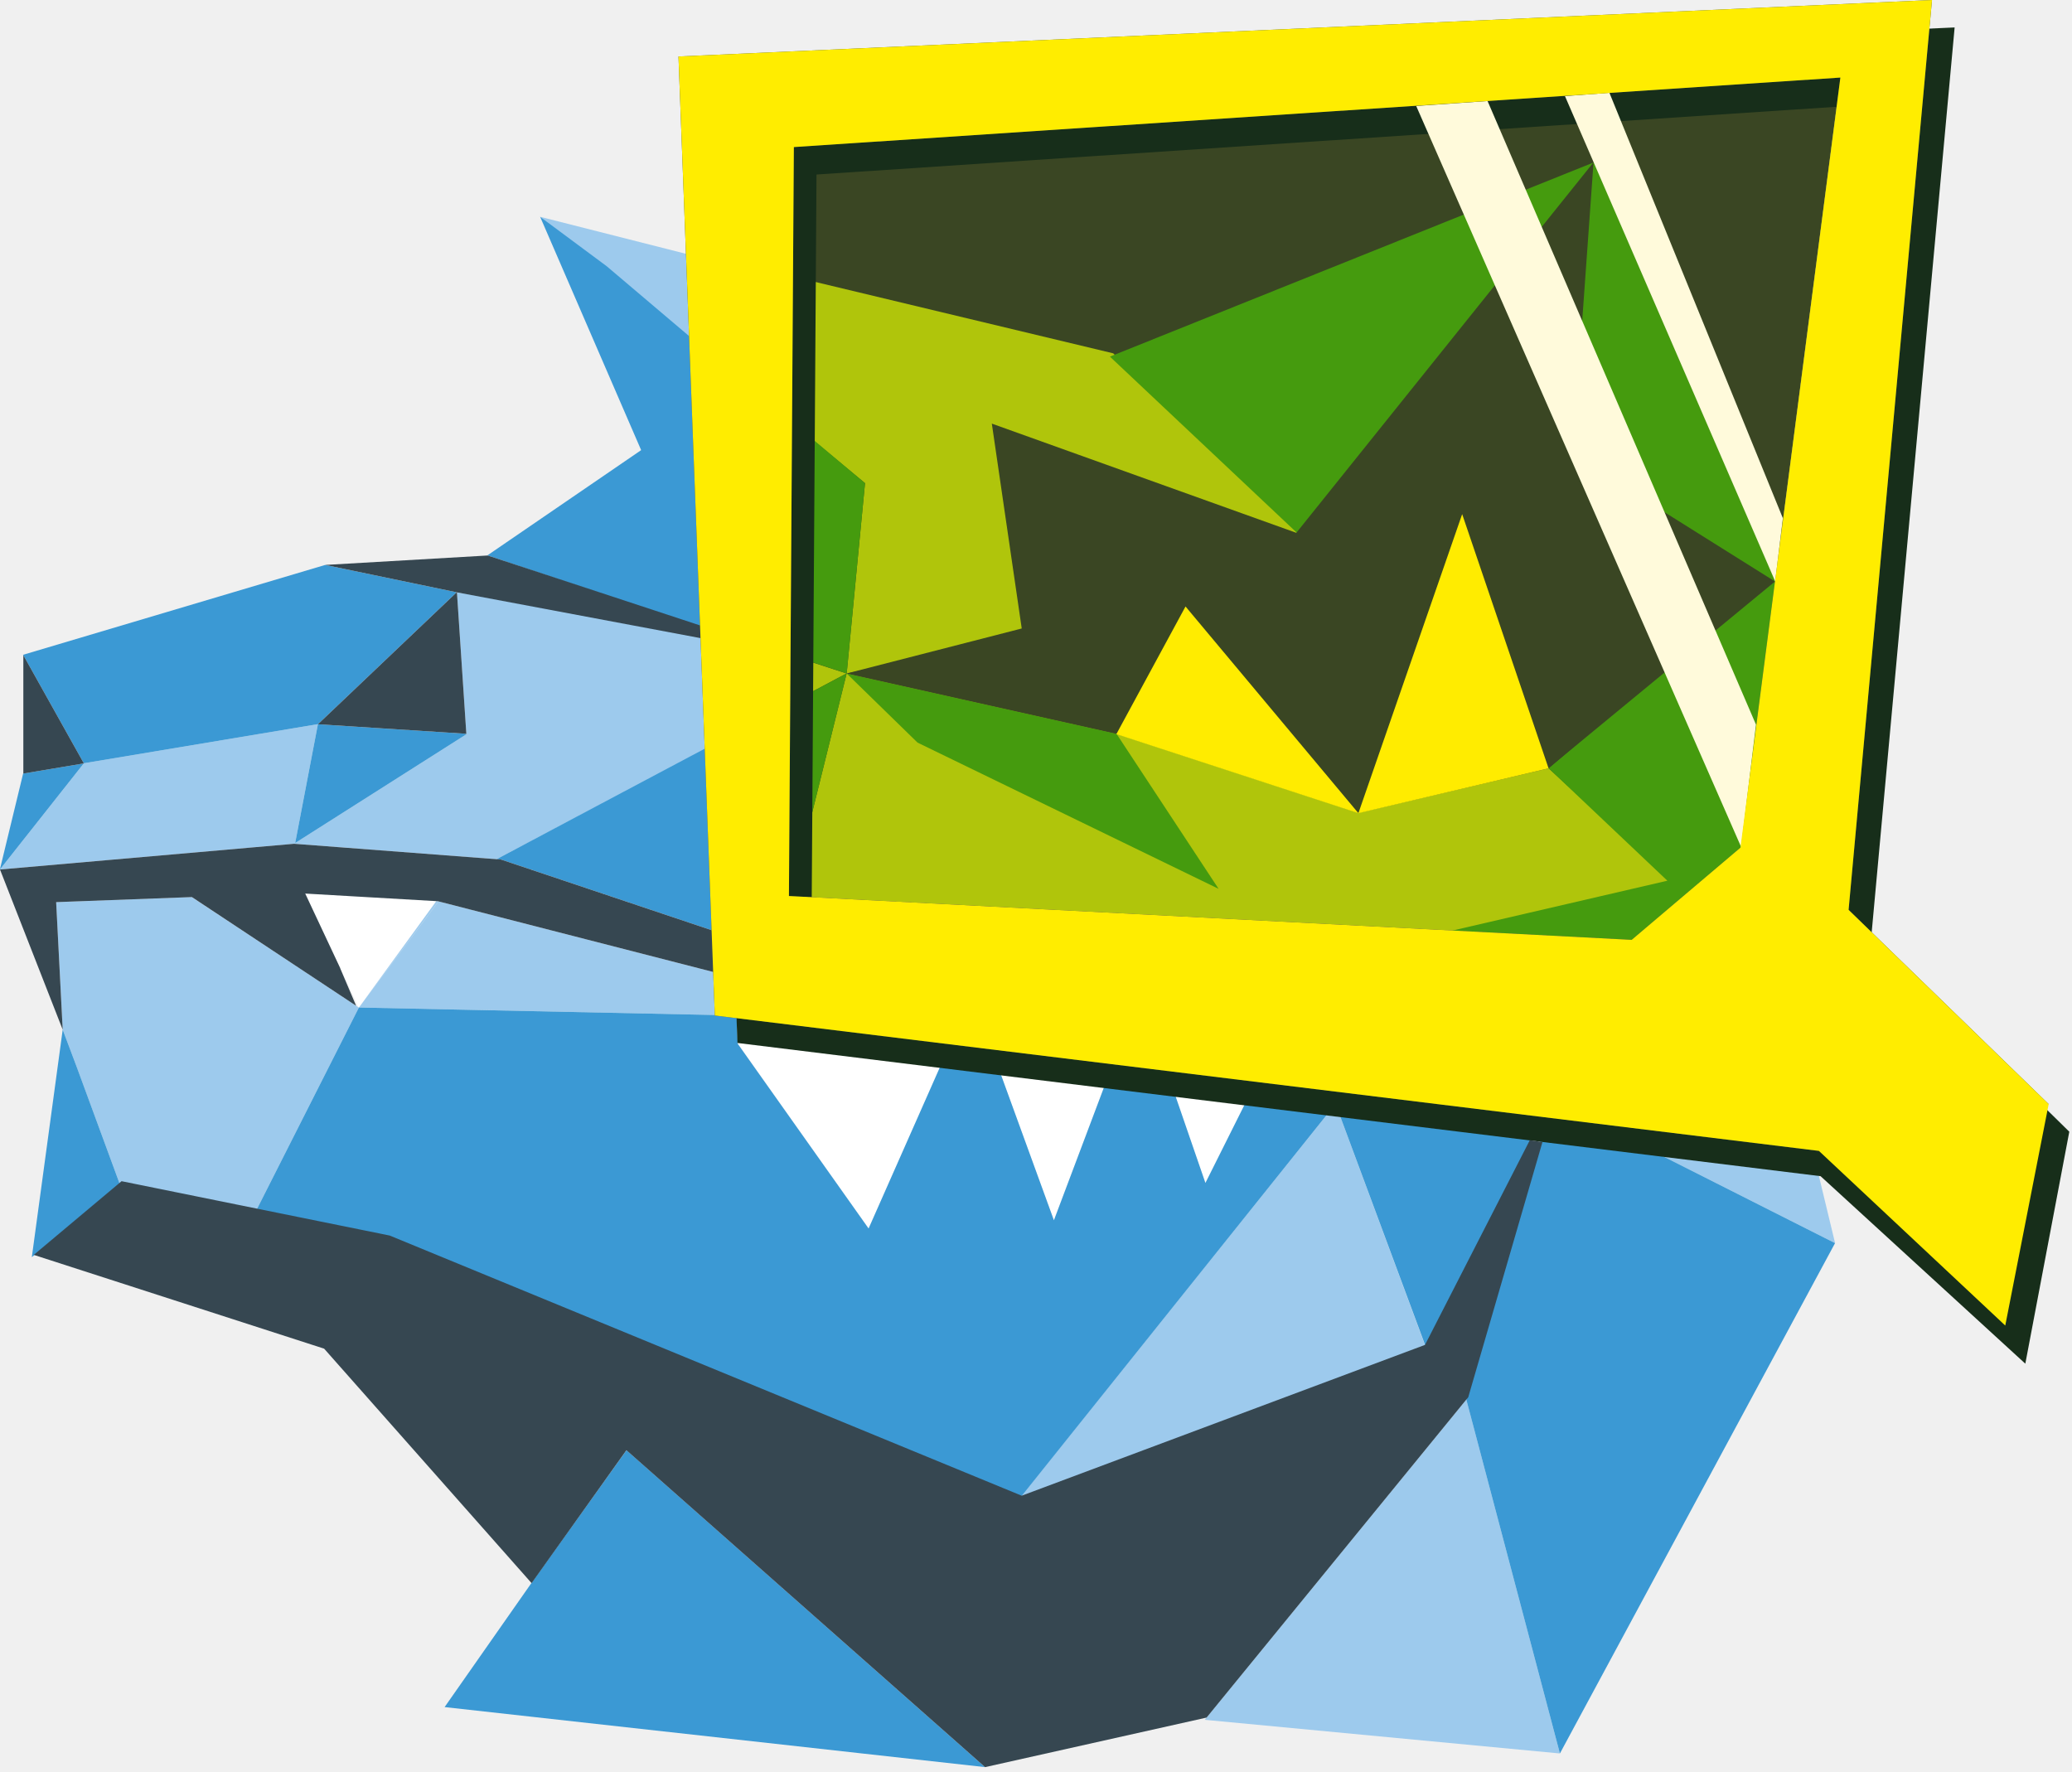
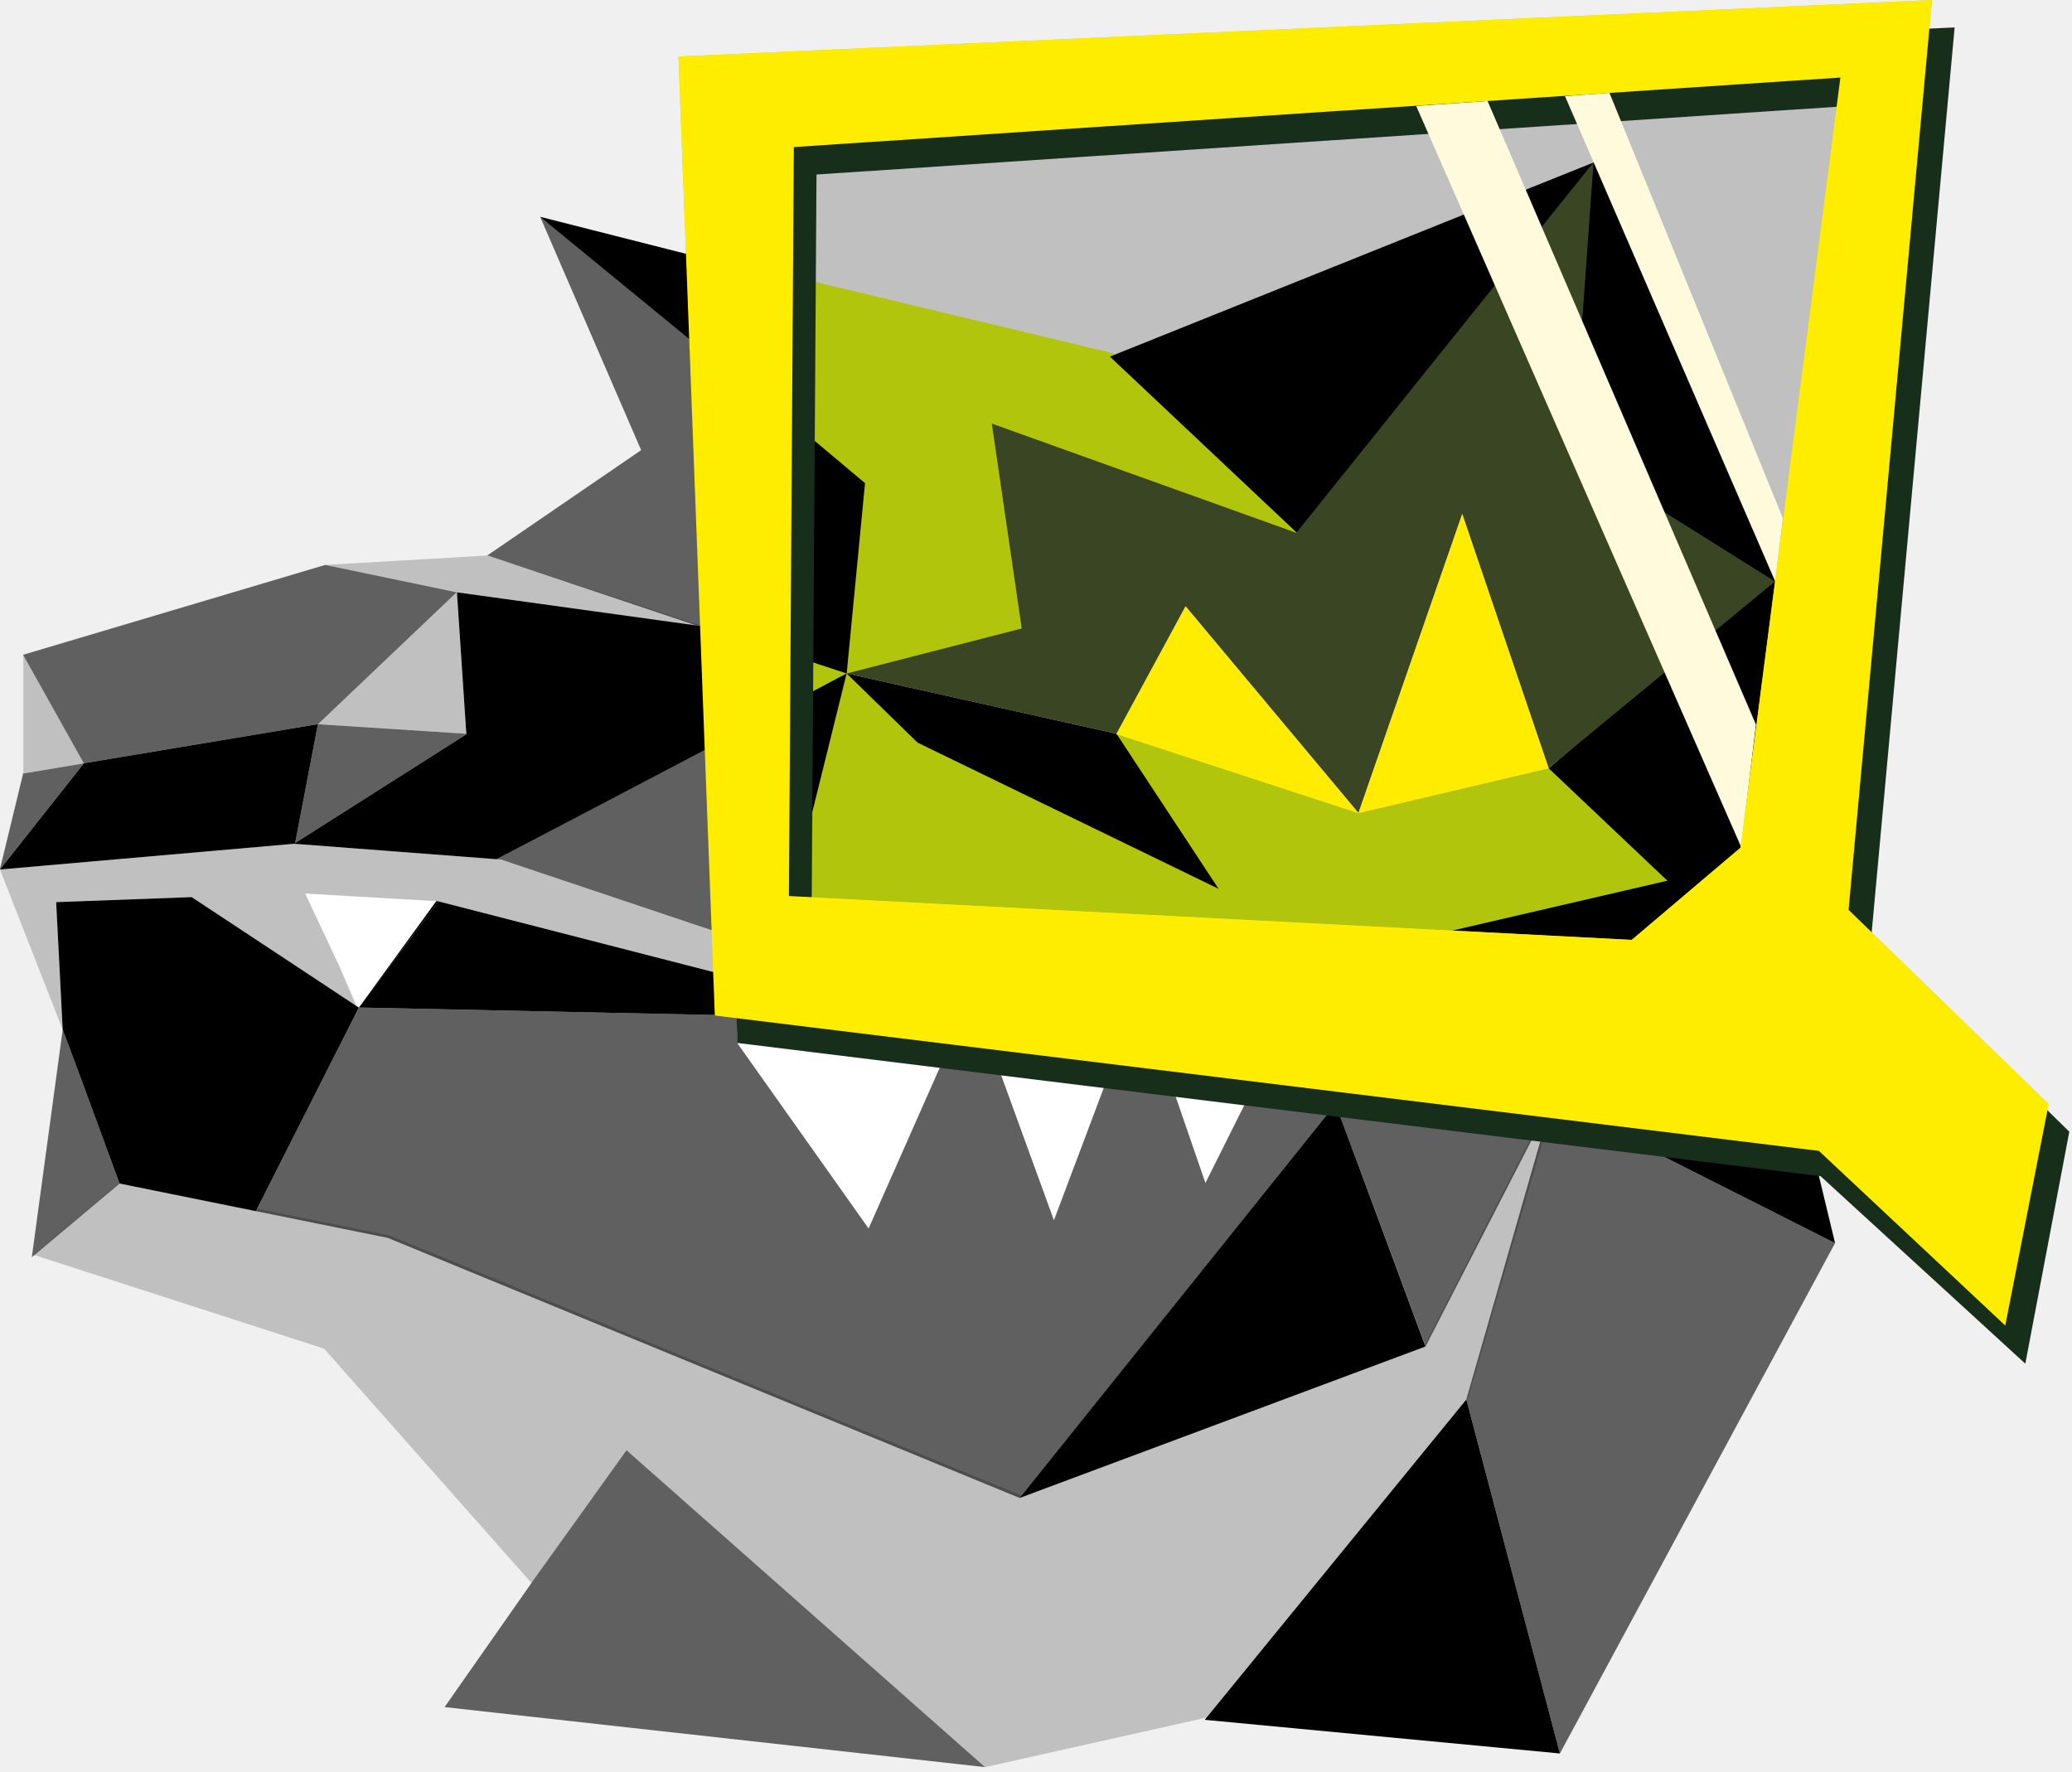
<svg xmlns="http://www.w3.org/2000/svg" width="100%" height="100%" viewBox="0 0 214 183" version="1.1" xml:space="preserve" style="fill-rule:evenodd;clip-rule:evenodd;stroke-linejoin:round;stroke-miterlimit:2;">
-   <g id="Group-30-Copy" transform="matrix(1,0,0,1,-42.5002,-72)">
-     <path id="Fill-27" d="M222.273,159.561L232.592,80.026L124.505,87.206L123.997,164.556L211.035,169.084L222.273,159.561Z" style="fill:rgb(58,70,35);" />
-     <path id="Combined-Shape" d="M124.417,100.571L157.473,108.491L176.692,127.028L149.139,137.523L129.945,141.557L129.974,141.553L157.813,147.786L182.81,155.951L202.45,151.351L214.975,162.9L220.633,152.335L222.299,159.356L222.273,159.561L212.184,168.11L212.604,167.326L202.451,167.868L194.551,168.226L124.242,164.569L129.943,141.556L129.949,141.548L131.841,121.901L124.318,115.669L124.417,100.571ZM124.16,139.683L129.932,141.554L124.128,144.634L124.16,139.683Z" style="fill:rgb(176,197,11);" />
-     <path id="Combined-Shape1" d="M207.136,88.762L225.853,131.966L222.273,159.561L211.035,169.084L192.468,168.118L214.71,162.96L202.451,151.351L215.003,140.618L194.21,115.548L205.002,93.864L178.662,127.259L176.012,127.506L176.692,127.259L157.133,108.831L207.136,88.762ZM129.933,141.553L129.943,141.556L124.242,164.569L123.997,164.556L124.128,144.635L129.933,141.553ZM129.945,141.556L157.813,147.785L168.358,163.798L137.266,148.697L129.945,141.556ZM124.319,115.582L131.842,121.9L129.95,141.548L129.866,141.531L124.161,139.655L124.319,115.582Z" style="fill:rgb(69,155,14);" />
-     <path id="zähne" d="M118.667,179.717L132.21,198.88L139.608,182.296L118.667,179.717ZM145.883,183.066L151.35,198.031L156.498,184.392L145.883,183.066ZM163.879,185.295L166.998,194.177L171.003,186.202L163.879,185.295ZM79.55,176.07L87.795,165.083L74.022,164.286L79.55,176.07Z" style="fill:white;" />
-     <path id="hellblaue-fläche-aussen" d="M123.982,115.452L123.982,100.912L98.286,94.391L123.982,115.452ZM90.663,147.786L90.666,147.837L72.987,159.066L75.336,146.79L51.165,150.829L51.159,150.837L51.152,150.844L42.5,161.793L42.606,161.793L72.877,159.146L93.787,160.74L123.051,145.371L114.799,136.65L89.693,133.179L90.663,147.786ZM211.714,169.346L202.798,185.635L232.033,200.394C225.694,174.122 222.524,160.986 222.524,160.986C222.524,160.986 218.921,163.773 211.714,169.346ZM48.3,165.173L48.976,178.349L50.467,182.318L54.85,194.238L54.855,194.234L68.928,197.087L79.564,176.064L79.557,176.06L79.563,176.053L79.534,176.034L79.54,176.049L72.932,171.676L62.298,164.653L48.3,165.173ZM79.811,175.722L87.792,165.087L87.773,165.081L87.561,165.07L79.811,175.722ZM79.574,176.057L116.329,176.83L132.981,176.07L116.627,172.506L87.8,165.098L79.574,176.057ZM147.82,226.707L189.727,211.067L180.442,186.017L180.439,186.02L180.441,186.015L180.439,186.01L147.82,226.707ZM193.942,216.547L166.926,249.623L203.611,253.099L193.944,216.542L193.942,216.547Z" style="fill:rgb(157,202,237);" />
-     <path id="blaue-fläche-aussen" d="M107.206,221.778L144.239,254.51L88.419,248.308L97.541,235.277L107.206,221.778ZM188.932,170.885L217.416,172.008L202.797,185.635L232.027,200.391L203.623,253.074L203.602,253.066L202.605,249.297L193.942,216.541L202.797,185.645L189.74,211.05L180.442,186.011L188.932,170.885ZM179.265,169.644L183.586,170.198L180.442,186.011L180.386,185.972L180.436,186.013L147.86,226.701L147.82,226.716L82.55,199.848L68.929,197.087L73.847,187.365L79.564,176.064L79.575,176.057L116.314,176.829L118.582,177.113L118.695,179.803L132.21,198.88L142.847,174.821L142.847,174.651L151.35,198.031L159.537,176.296L159.537,172.512L166.998,194.177L179.265,169.644ZM48.96,178.304L48.977,178.349L50.469,182.317L54.851,194.238L45.8,201.831L45.788,201.829L48.974,178.357L48.96,178.304ZM123.982,144.709L122.809,170.347L122.66,170.307L94.248,160.775L93.787,160.74L123.982,144.709ZM179.584,169.346L179.413,169.347L179.265,169.644L176.991,169.352L179.413,169.347L179.584,169.346ZM51.152,150.844L42.515,161.772L42.501,161.744L44.89,151.89L44.909,151.787L44.909,151.893L51.152,150.844ZM76.066,130.352L76.141,130.358L89.638,133.167L89.641,133.197L75.336,146.8L90.663,147.786L90.666,147.837L72.988,159.066L75.337,146.79L51.165,150.829L51.159,150.837L44.909,139.668L44.909,139.756L44.89,139.625L76.066,130.352ZM98.286,94.391L105.157,99.493L123.982,115.452L123.982,139.802L92.87,129.372L92.817,129.375L108.719,118.49L98.286,94.391Z" style="fill:rgb(59,153,212);" />
-     <path id="schattren-lupe" d="M230.534,193.476L251.679,212.841L256.221,188.883L235.764,168.803L244.378,74.835L114.912,80.669L118.667,179.717L230.534,193.476ZM234.916,82.845L224.597,162.38L213.359,171.903L126.32,167.375L126.83,90.025L234.916,82.845Z" style="fill:rgb(23,46,26);" />
-     <path id="grau---liupe" d="M107.198,221.778L97.404,235.508L75.976,211.29L45.986,201.604L55.056,193.994L82.751,199.608L148.021,226.476L189.675,210.901L200.503,189.755L201.808,189.953L194.143,216.307L167.12,249.392L144.239,254.511L107.198,221.778ZM254.091,186.033L230.359,190.864L116.329,176.882L116.159,172.385L87.8,165.098L87.746,165.169L87.737,165.16L87.797,165.082L74.023,164.286L77.64,171.994L77.633,171.999L79.282,175.877L62.32,164.651L48.3,165.173L48.976,178.348L42.5,161.802L72.877,159.146L94.248,160.775L115.995,168.071L114.852,137.905L89.694,133.178L89.691,133.15L89.668,133.173L76.089,130.347L92.871,129.372L114.802,136.594L112.575,77.835L242.041,72L233.426,165.968L254.091,186.033ZM124.491,87.19L123.982,164.541L211.023,169.068L222.258,159.546L232.578,80.01L124.491,87.19ZM44.91,139.668L51.162,150.843L44.91,151.893L44.91,139.668ZM75.337,146.8L89.668,133.173L89.694,133.178L90.664,147.785L75.337,146.8Z" style="fill:rgb(54,71,81);" />
-     <path id="auge" d="M144.938,115.751L148.027,136.91L129.945,141.556L157.814,147.785L164.956,134.603L182.809,155.951L193.53,125.065L202.451,151.317L225.826,132.057L204.925,118.949L207.084,88.762L176.386,127.03L144.938,115.751Z" style="fill:rgb(58,70,35);" />
-     <path id="Combined-Shape2" d="M164.943,134.638L182.797,155.985L157.8,147.821L164.943,134.638ZM193.516,125.1L202.438,151.352L182.797,155.986L193.516,125.1Z" style="fill:rgb(255,236,0);" />
-     <path id="spiegelung" d="M226.639,125.522L208.724,81.585L204.132,81.925L225.845,132.042L226.639,125.522ZM223.861,146.838L196.138,82.435L188.768,82.945L222.33,159.481L223.861,146.838Z" style="fill:rgb(255,250,219);" />
-     <path id="grau---liupe1" d="M254.091,186.033L249.608,208.903L230.359,190.864L116.329,176.882L112.575,77.835L242.041,72L233.426,165.968L254.091,186.033ZM124.491,87.19L123.982,164.541L211.023,169.068L222.258,159.546L232.578,80.01L124.491,87.19Z" style="fill:rgb(255,237,0);" />
+   <g transform="matrix(1,0,0,1,-42.5002,-72)">
+     <path d="M222.273,159.561L232.592,80.026L124.505,87.206L123.997,164.556L211.035,169.084L222.273,159.561Z" fill="currentColor" fill-opacity="0.2" />
+     <path d="M124.417,100.571L157.473,108.491L176.692,127.028L149.139,137.523L129.945,141.557L129.974,141.553L157.813,147.786L182.81,155.951L202.45,151.351L214.975,162.9L220.633,152.335L222.299,159.356L222.273,159.561L212.184,168.11L212.604,167.326L202.451,167.868L194.551,168.226L124.242,164.569L129.943,141.556L129.949,141.548L131.841,121.901L124.318,115.669L124.417,100.571ZM124.16,139.683L129.932,141.554L124.128,144.634L124.16,139.683Z" style="fill:rgb(176,197,11);" />
+     <path d="M207.136,88.762L225.853,131.966L222.273,159.561L211.035,169.084L192.468,168.118L214.71,162.96L202.451,151.351L215.003,140.618L194.21,115.548L205.002,93.864L178.662,127.259L176.012,127.506L176.692,127.259L157.133,108.831L207.136,88.762ZM129.933,141.553L129.943,141.556L124.242,164.569L123.997,164.556L124.128,144.635L129.933,141.553ZM129.945,141.556L157.813,147.785L168.358,163.798L137.266,148.697L129.945,141.556ZM124.319,115.582L131.842,121.9L129.95,141.548L129.866,141.531L124.161,139.655L124.319,115.582Z" fill="currentColor" />
+     <path d="M118.667,179.717L132.21,198.88L139.608,182.296L118.667,179.717ZM145.883,183.066L151.35,198.031L156.498,184.392L145.883,183.066ZM163.879,185.295L166.998,194.177L171.003,186.202L163.879,185.295ZM79.55,176.07L87.795,165.083L74.022,164.286L79.55,176.07Z" style="fill:white;" />
+     <path d="M123.982,115.452L123.982,100.912L98.286,94.391L123.982,115.452ZM90.663,147.786L90.666,147.837L72.987,159.066L75.336,146.79L51.165,150.829L51.159,150.837L51.152,150.844L42.5,161.793L42.606,161.793L72.877,159.146L93.787,160.74L123.051,145.371L114.799,136.65L89.693,133.179L90.663,147.786ZM211.714,169.346L202.798,185.635L232.033,200.394C225.694,174.122 222.524,160.986 222.524,160.986C222.524,160.986 218.921,163.773 211.714,169.346ZM48.3,165.173L48.976,178.349L50.467,182.318L54.85,194.238L54.855,194.234L68.928,197.087L79.564,176.064L79.557,176.06L79.563,176.053L79.534,176.034L79.54,176.049L72.932,171.676L62.298,164.653L48.3,165.173ZM79.811,175.722L87.792,165.087L87.773,165.081L87.561,165.07L79.811,175.722ZM79.574,176.057L116.329,176.83L132.981,176.07L116.627,172.506L87.8,165.098L79.574,176.057ZM147.82,226.707L189.727,211.067L180.442,186.017L180.439,186.02L180.441,186.015L180.439,186.01L147.82,226.707ZM193.942,216.547L166.926,249.623L203.611,253.099L193.944,216.542L193.942,216.547Z" fill="currentColor" fill-opacity="1" />
+     <path d="M107.206,221.778L144.239,254.51L88.419,248.308L97.541,235.277L107.206,221.778ZM188.932,170.885L217.416,172.008L202.797,185.635L232.027,200.391L203.623,253.074L203.602,253.066L202.605,249.297L193.942,216.541L202.797,185.645L189.74,211.05L180.442,186.011L188.932,170.885ZM179.265,169.644L183.586,170.198L180.442,186.011L180.386,185.972L180.436,186.013L147.86,226.701L147.82,226.716L82.55,199.848L68.929,197.087L73.847,187.365L79.564,176.064L79.575,176.057L116.314,176.829L118.582,177.113L118.695,179.803L132.21,198.88L142.847,174.821L142.847,174.651L151.35,198.031L159.537,176.296L159.537,172.512L166.998,194.177L179.265,169.644ZM48.96,178.304L48.977,178.349L50.469,182.317L54.851,194.238L45.8,201.831L45.788,201.829L48.974,178.357L48.96,178.304ZM123.982,144.709L122.809,170.347L122.66,170.307L94.248,160.775L93.787,160.74L123.982,144.709ZM179.584,169.346L179.413,169.347L179.265,169.644L176.991,169.352L179.413,169.347L179.584,169.346ZM51.152,150.844L42.515,161.772L42.501,161.744L44.89,151.89L44.909,151.787L44.909,151.893L51.152,150.844ZM76.066,130.352L76.141,130.358L89.638,133.167L89.641,133.197L75.336,146.8L90.663,147.786L90.666,147.837L72.988,159.066L75.337,146.79L51.165,150.829L51.159,150.837L44.909,139.668L44.909,139.756L44.89,139.625L76.066,130.352ZM98.286,94.391L105.157,99.493L123.982,115.452L123.982,139.802L92.87,129.372L92.817,129.375L108.719,118.49L98.286,94.391Z" fill="currentColor" fill-opacity="0.6" />
+     <path d="M230.534,193.476L251.679,212.841L256.221,188.883L235.764,168.803L244.378,74.835L114.912,80.669L118.667,179.717L230.534,193.476ZM234.916,82.845L224.597,162.38L213.359,171.903L126.32,167.375L126.83,90.025L234.916,82.845Z" style="fill:rgb(23,46,26);" />
+     <path d="M107.198,221.778L97.404,235.508L75.976,211.29L45.986,201.604L55.056,193.994L82.751,199.608L148.021,226.476L189.675,210.901L200.503,189.755L201.808,189.953L194.143,216.307L167.12,249.392L144.239,254.511L107.198,221.778ZM254.091,186.033L230.359,190.864L116.329,176.882L116.159,172.385L87.8,165.098L87.746,165.169L87.737,165.16L87.797,165.082L74.023,164.286L77.64,171.994L77.633,171.999L79.282,175.877L62.32,164.651L48.3,165.173L48.976,178.348L42.5,161.802L72.877,159.146L94.248,160.775L115.995,168.071L114.852,137.905L89.694,133.178L89.691,133.15L89.668,133.173L76.089,130.347L92.871,129.372L114.802,136.594L112.575,77.835L242.041,72L233.426,165.968L254.091,186.033ZM124.491,87.19L123.982,164.541L211.023,169.068L222.258,159.546L232.578,80.01L124.491,87.19ZM44.91,139.668L51.162,150.843L44.91,151.893L44.91,139.668ZM75.337,146.8L89.668,133.173L89.694,133.178L90.664,147.785L75.337,146.8Z" fill="currentColor" fill-opacity="0.2" />
+     <path d="M144.938,115.751L148.027,136.91L129.945,141.556L157.814,147.785L164.956,134.603L182.809,155.951L193.53,125.065L202.451,151.317L225.826,132.057L204.925,118.949L207.084,88.762L176.386,127.03L144.938,115.751Z" style="fill:rgb(58,70,35);" />
+     <path d="M164.943,134.638L182.797,155.985L157.8,147.821L164.943,134.638ZM193.516,125.1L202.438,151.352L182.797,155.986L193.516,125.1Z" style="fill:rgb(255,236,0);" />
+     <path d="M226.639,125.522L208.724,81.585L204.132,81.925L225.845,132.042L226.639,125.522ZM223.861,146.838L196.138,82.435L188.768,82.945L222.33,159.481L223.861,146.838Z" style="fill:rgb(255,250,219);" />
+     <path d="M254.091,186.033L249.608,208.903L230.359,190.864L116.329,176.882L112.575,77.835L242.041,72L233.426,165.968L254.091,186.033ZM124.491,87.19L123.982,164.541L211.023,169.068L222.258,159.546L232.578,80.01L124.491,87.19Z" style="fill:rgb(255,237,0);" />
  </g>
</svg>
